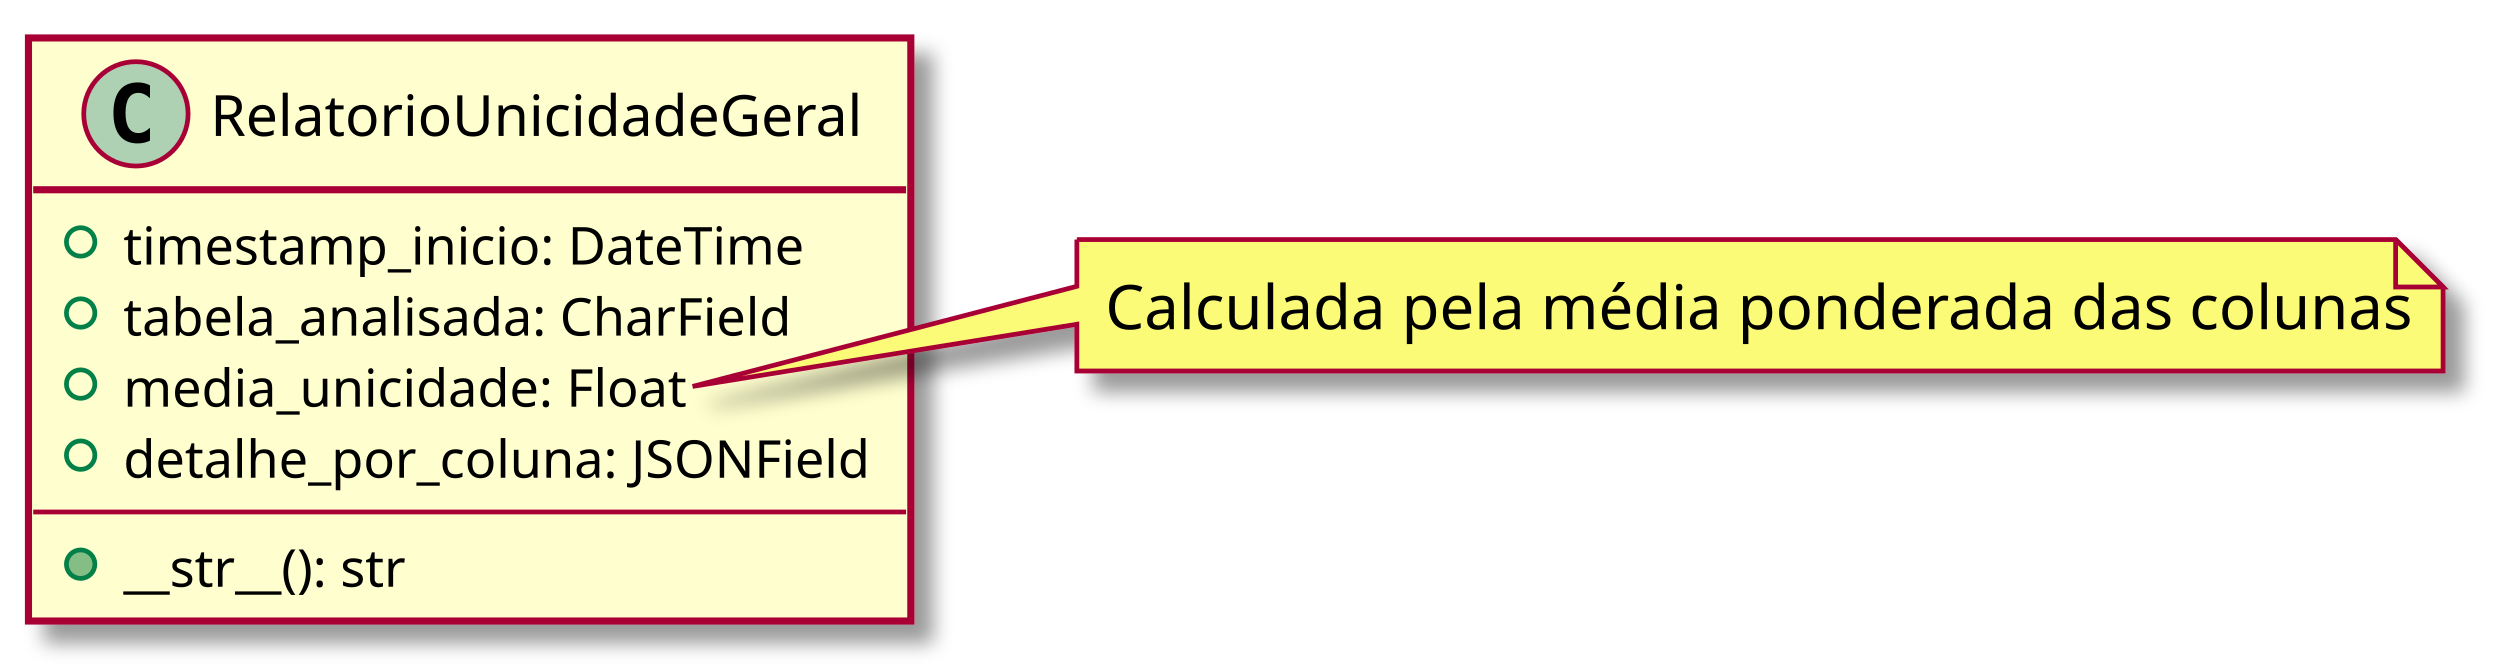
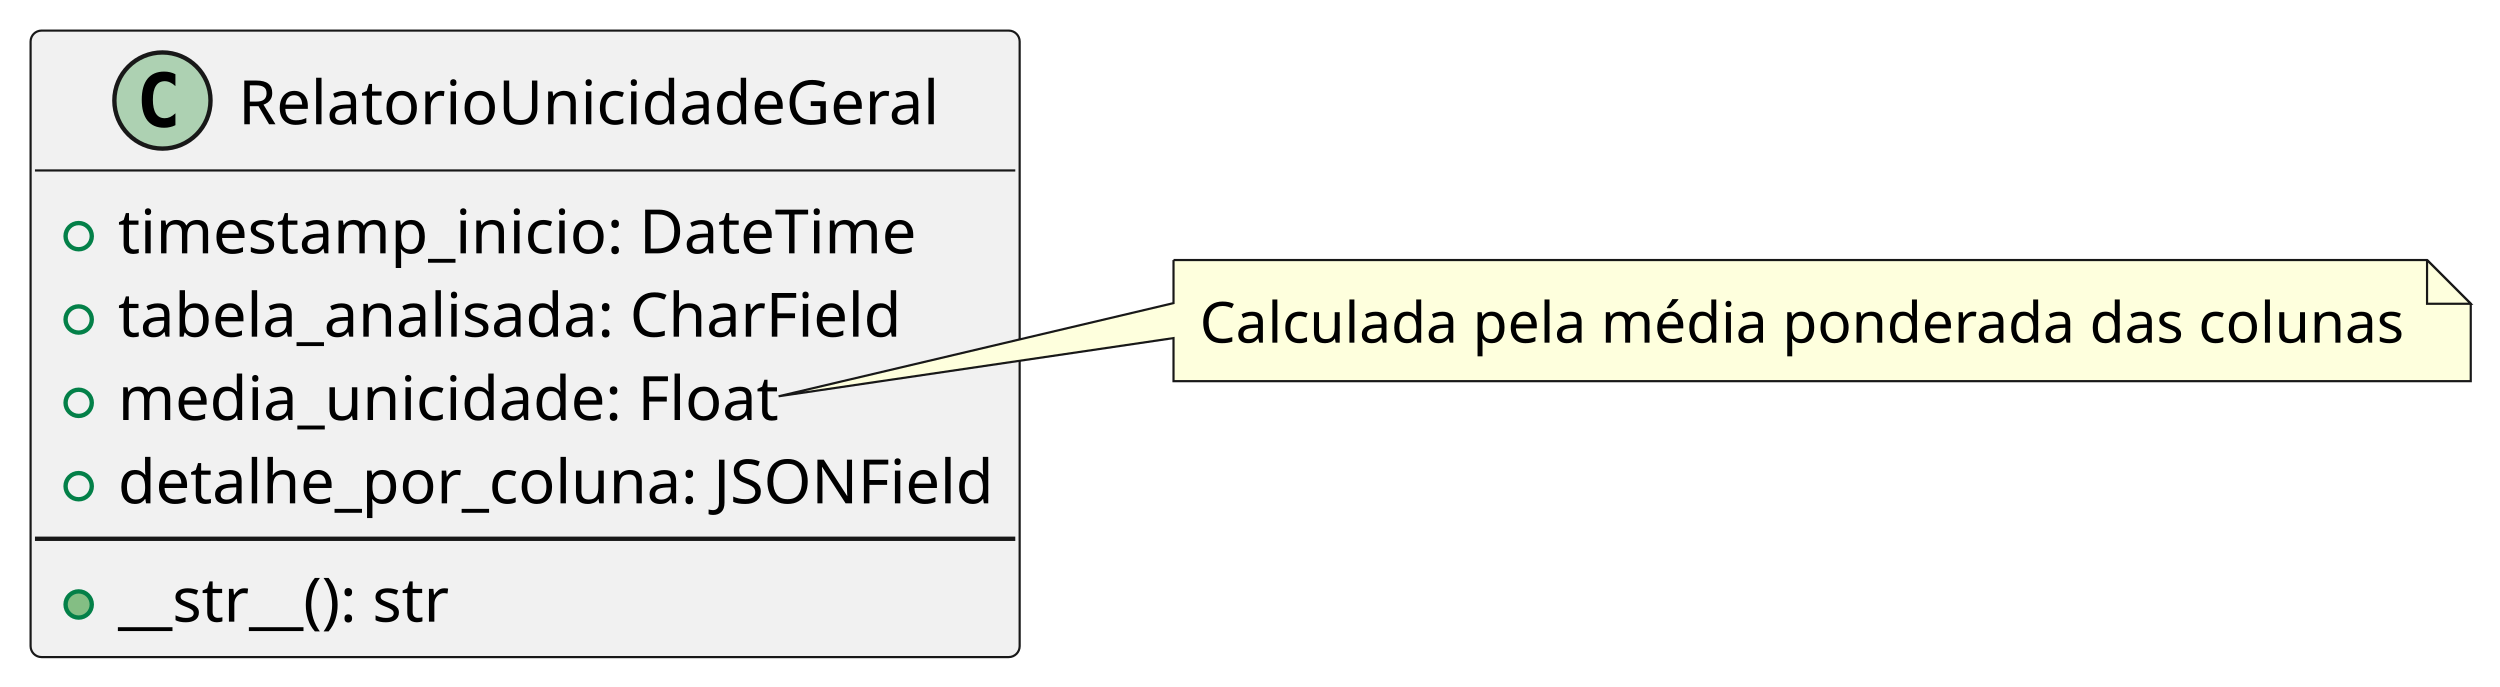
- <svg xmlns="http://www.w3.org/2000/svg" contentScriptType="application/ecmascript" contentStyleType="text/css" height="141px" preserveAspectRatio="none" style="width:527px;height:141px;" version="1.1" viewBox="0 0 527 141" width="527px" zoomAndPan="magnify">
-   <defs>
-     <filter height="300%" id="f1dgqsjvgzlbfd" width="300%" x="-1" y="-1">
-       <feGaussianBlur result="blurOut" stdDeviation="2.0" />
-       <feColorMatrix in="blurOut" result="blurOut2" type="matrix" values="0 0 0 0 0 0 0 0 0 0 0 0 0 0 0 0 0 0 .4 0" />
-       <feOffset dx="4.0" dy="4.0" in="blurOut2" result="blurOut3" />
-       <feBlend in="SourceGraphic" in2="blurOut3" mode="normal" />
-     </filter>
-   </defs>
+ <svg xmlns="http://www.w3.org/2000/svg" contentStyleType="text/css" data-diagram-type="CLASS" height="157px" preserveAspectRatio="none" style="width:572px;height:157px;background:#FFFFFF;" version="1.1" viewBox="0 0 572 157" width="572px" zoomAndPan="magnify">
+   <defs />
  <g>
-     <rect fill="#FEFECE" filter="url(#f1dgqsjvgzlbfd)" height="122.909" id="RelatorioUnicidadeGeral" style="stroke: #A80036; stroke-width: 1.5;" width="186" x="6" y="8" />
-     <ellipse cx="28.65" cy="24" fill="#ADD1B2" rx="11" ry="11" style="stroke: #A80036; stroke-width: 1.0;" />
-     <path d="M31.619,29.641 Q31.041,29.938 30.4,30.078 Q29.759,30.234 29.056,30.234 Q26.556,30.234 25.228,28.594 Q23.916,26.938 23.916,23.812 Q23.916,20.688 25.228,19.031 Q26.556,17.375 29.056,17.375 Q29.759,17.375 30.4,17.531 Q31.056,17.688 31.619,17.984 L31.619,20.703 Q30.994,20.125 30.4,19.859 Q29.806,19.578 29.181,19.578 Q27.837,19.578 27.15,20.656 Q26.462,21.719 26.462,23.812 Q26.462,25.906 27.15,26.984 Q27.837,28.047 29.181,28.047 Q29.806,28.047 30.4,27.781 Q30.994,27.5 31.619,26.922 L31.619,29.641 Z " />
-     <text fill="#000000" font-family="sans-serif" font-size="12" lengthAdjust="spacingAndGlyphs" textLength="137" x="44.35" y="28.656">RelatorioUnicidadeGeral</text>
-     <line style="stroke: #A80036; stroke-width: 1.5;" x1="7" x2="191" y1="40" y2="40" />
-     <ellipse cx="17" cy="51" fill="none" rx="3" ry="3" style="stroke: #038048; stroke-width: 1.0;" />
-     <text fill="#000000" font-family="sans-serif" font-size="11" lengthAdjust="spacingAndGlyphs" textLength="143" x="26" y="55.759">timestamp_inicio: DateTime</text>
-     <ellipse cx="17" cy="65.982" fill="none" rx="3" ry="3" style="stroke: #038048; stroke-width: 1.0;" />
-     <text fill="#000000" font-family="sans-serif" font-size="11" lengthAdjust="spacingAndGlyphs" textLength="142" x="26" y="70.741">tabela_analisada: CharField</text>
-     <ellipse cx="17" cy="80.964" fill="none" rx="3" ry="3" style="stroke: #038048; stroke-width: 1.0;" />
-     <text fill="#000000" font-family="sans-serif" font-size="11" lengthAdjust="spacingAndGlyphs" textLength="120" x="26" y="85.723">media_unicidade: Float</text>
-     <ellipse cx="17" cy="95.946" fill="none" rx="3" ry="3" style="stroke: #038048; stroke-width: 1.0;" />
-     <text fill="#000000" font-family="sans-serif" font-size="11" lengthAdjust="spacingAndGlyphs" textLength="160" x="26" y="100.705">detalhe_por_coluna: JSONField</text>
-     <line style="stroke: #A80036; stroke-width: 1.0;" x1="7" x2="191" y1="107.928" y2="107.928" />
-     <ellipse cx="17" cy="118.928" fill="#84BE84" rx="3" ry="3" style="stroke: #038048; stroke-width: 1.0;" />
-     <text fill="#000000" font-family="sans-serif" font-size="11" lengthAdjust="spacingAndGlyphs" textLength="60" x="26" y="123.686">__str__(): str</text>
-     <path d="M227,50.5 L227,60.353 L146,81.455 L227,68.353 L227,78.206 A0,0 0 0 0 227,78.206 L515,78.206 A0,0 0 0 0 515,78.206 L515,60.5 L505,50.5 L227,50.5 A0,0 0 0 0 227,50.5 " fill="#FBFB77" filter="url(#f1dgqsjvgzlbfd)" style="stroke: #A80036; stroke-width: 1.0;" />
-     <path d="M505,50.5 L505,60.5 L515,60.5 L505,50.5 " fill="#FBFB77" style="stroke: #A80036; stroke-width: 1.0;" />
-     <text fill="#000000" font-family="sans-serif" font-size="13" lengthAdjust="spacingAndGlyphs" textLength="267" x="233" y="69.397">Calculada pela média ponderada das colunas</text>
+     <g class="entity" data-entity="RelatorioUnicidadeGeral" data-source-line="1" data-uid="ent0002" id="entity_RelatorioUnicidadeGeral">
+       <rect fill="#F1F1F1" height="143.34" rx="2.5" ry="2.5" style="stroke:#181818;stroke-width:0.5;" width="226.297" x="7" y="7" />
+       <ellipse cx="37.167" cy="23" fill="#ADD1B2" rx="11" ry="11" style="stroke:#181818;stroke-width:1;" />
+       <path d="M40.136,28.641 Q39.557,28.938 38.917,29.078 Q38.276,29.234 37.573,29.234 Q35.073,29.234 33.745,27.594 Q32.432,25.938 32.432,22.812 Q32.432,19.688 33.745,18.031 Q35.073,16.375 37.573,16.375 Q38.276,16.375 38.917,16.531 Q39.573,16.688 40.136,16.984 L40.136,19.703 Q39.511,19.125 38.917,18.859 Q38.323,18.578 37.698,18.578 Q36.354,18.578 35.667,19.656 Q34.979,20.719 34.979,22.812 Q34.979,24.906 35.667,25.984 Q36.354,27.047 37.698,27.047 Q38.323,27.047 38.917,26.781 Q39.511,26.5 40.136,25.922 L40.136,28.641 Z " fill="#000000" />
+       <text fill="#000000" font-family="sans-serif" font-size="14" lengthAdjust="spacing" textLength="160.593" x="54.537" y="28.432">RelatorioUnicidadeGeral</text>
+       <line style="stroke:#181818;stroke-width:0.5;" x1="8" x2="232.297" y1="39" y2="39" />
+       <ellipse cx="18" cy="54.034" fill="none" rx="3" ry="3" style="stroke:#038048;stroke-width:1;" />
+       <text fill="#000000" font-family="sans-serif" font-size="14" lengthAdjust="spacing" textLength="182.657" x="27" y="57.966">timestamp_inicio: DateTime</text>
+       <ellipse cx="18" cy="73.102" fill="none" rx="3" ry="3" style="stroke:#038048;stroke-width:1;" />
+       <text fill="#000000" font-family="sans-serif" font-size="14" lengthAdjust="spacing" textLength="179.227" x="27" y="77.034">tabela_analisada: CharField</text>
+       <ellipse cx="18" cy="92.17" fill="none" rx="3" ry="3" style="stroke:#038048;stroke-width:1;" />
+       <text fill="#000000" font-family="sans-serif" font-size="14" lengthAdjust="spacing" textLength="151.143" x="27" y="96.102">media_unicidade: Float</text>
+       <ellipse cx="18" cy="111.238" fill="none" rx="3" ry="3" style="stroke:#038048;stroke-width:1;" />
+       <text fill="#000000" font-family="sans-serif" font-size="14" lengthAdjust="spacing" textLength="200.297" x="27" y="115.17">detalhe_por_coluna: JSONField</text>
+       <line style="stroke:#181818;stroke-width:1;" x1="8" x2="232.297" y1="123.272" y2="123.272" />
+       <ellipse cx="18" cy="138.306" fill="#84BE84" rx="3" ry="3" style="stroke:#038048;stroke-width:1;" />
+       <text fill="#000000" font-family="sans-serif" font-size="14" lengthAdjust="spacing" textLength="75.74" x="27" y="142.238">__str__(): str</text>
+     </g>
+     <path d="M268.5,59.5 L268.5,69.353 L178.143,90.67 L268.5,77.353 L268.5,87.206 A0,0 0 0 0 268.5,87.206 L565.308,87.206 A0,0 0 0 0 565.308,87.206 L565.308,69.5 L555.308,59.5 L268.5,59.5 A0,0 0 0 0 268.5,59.5" fill="#FEFFDD" style="stroke:#181818;stroke-width:0.5;" />
+     <path d="M555.308,59.5 L555.308,69.5 L565.308,69.5 L555.308,59.5" fill="#FEFFDD" style="stroke:#181818;stroke-width:0.5;" />
+     <text fill="#000000" font-family="sans-serif" font-size="13" lengthAdjust="spacing" textLength="275.808" x="274.5" y="78.397">Calculada pela média ponderada das colunas</text>
  </g>
</svg>
